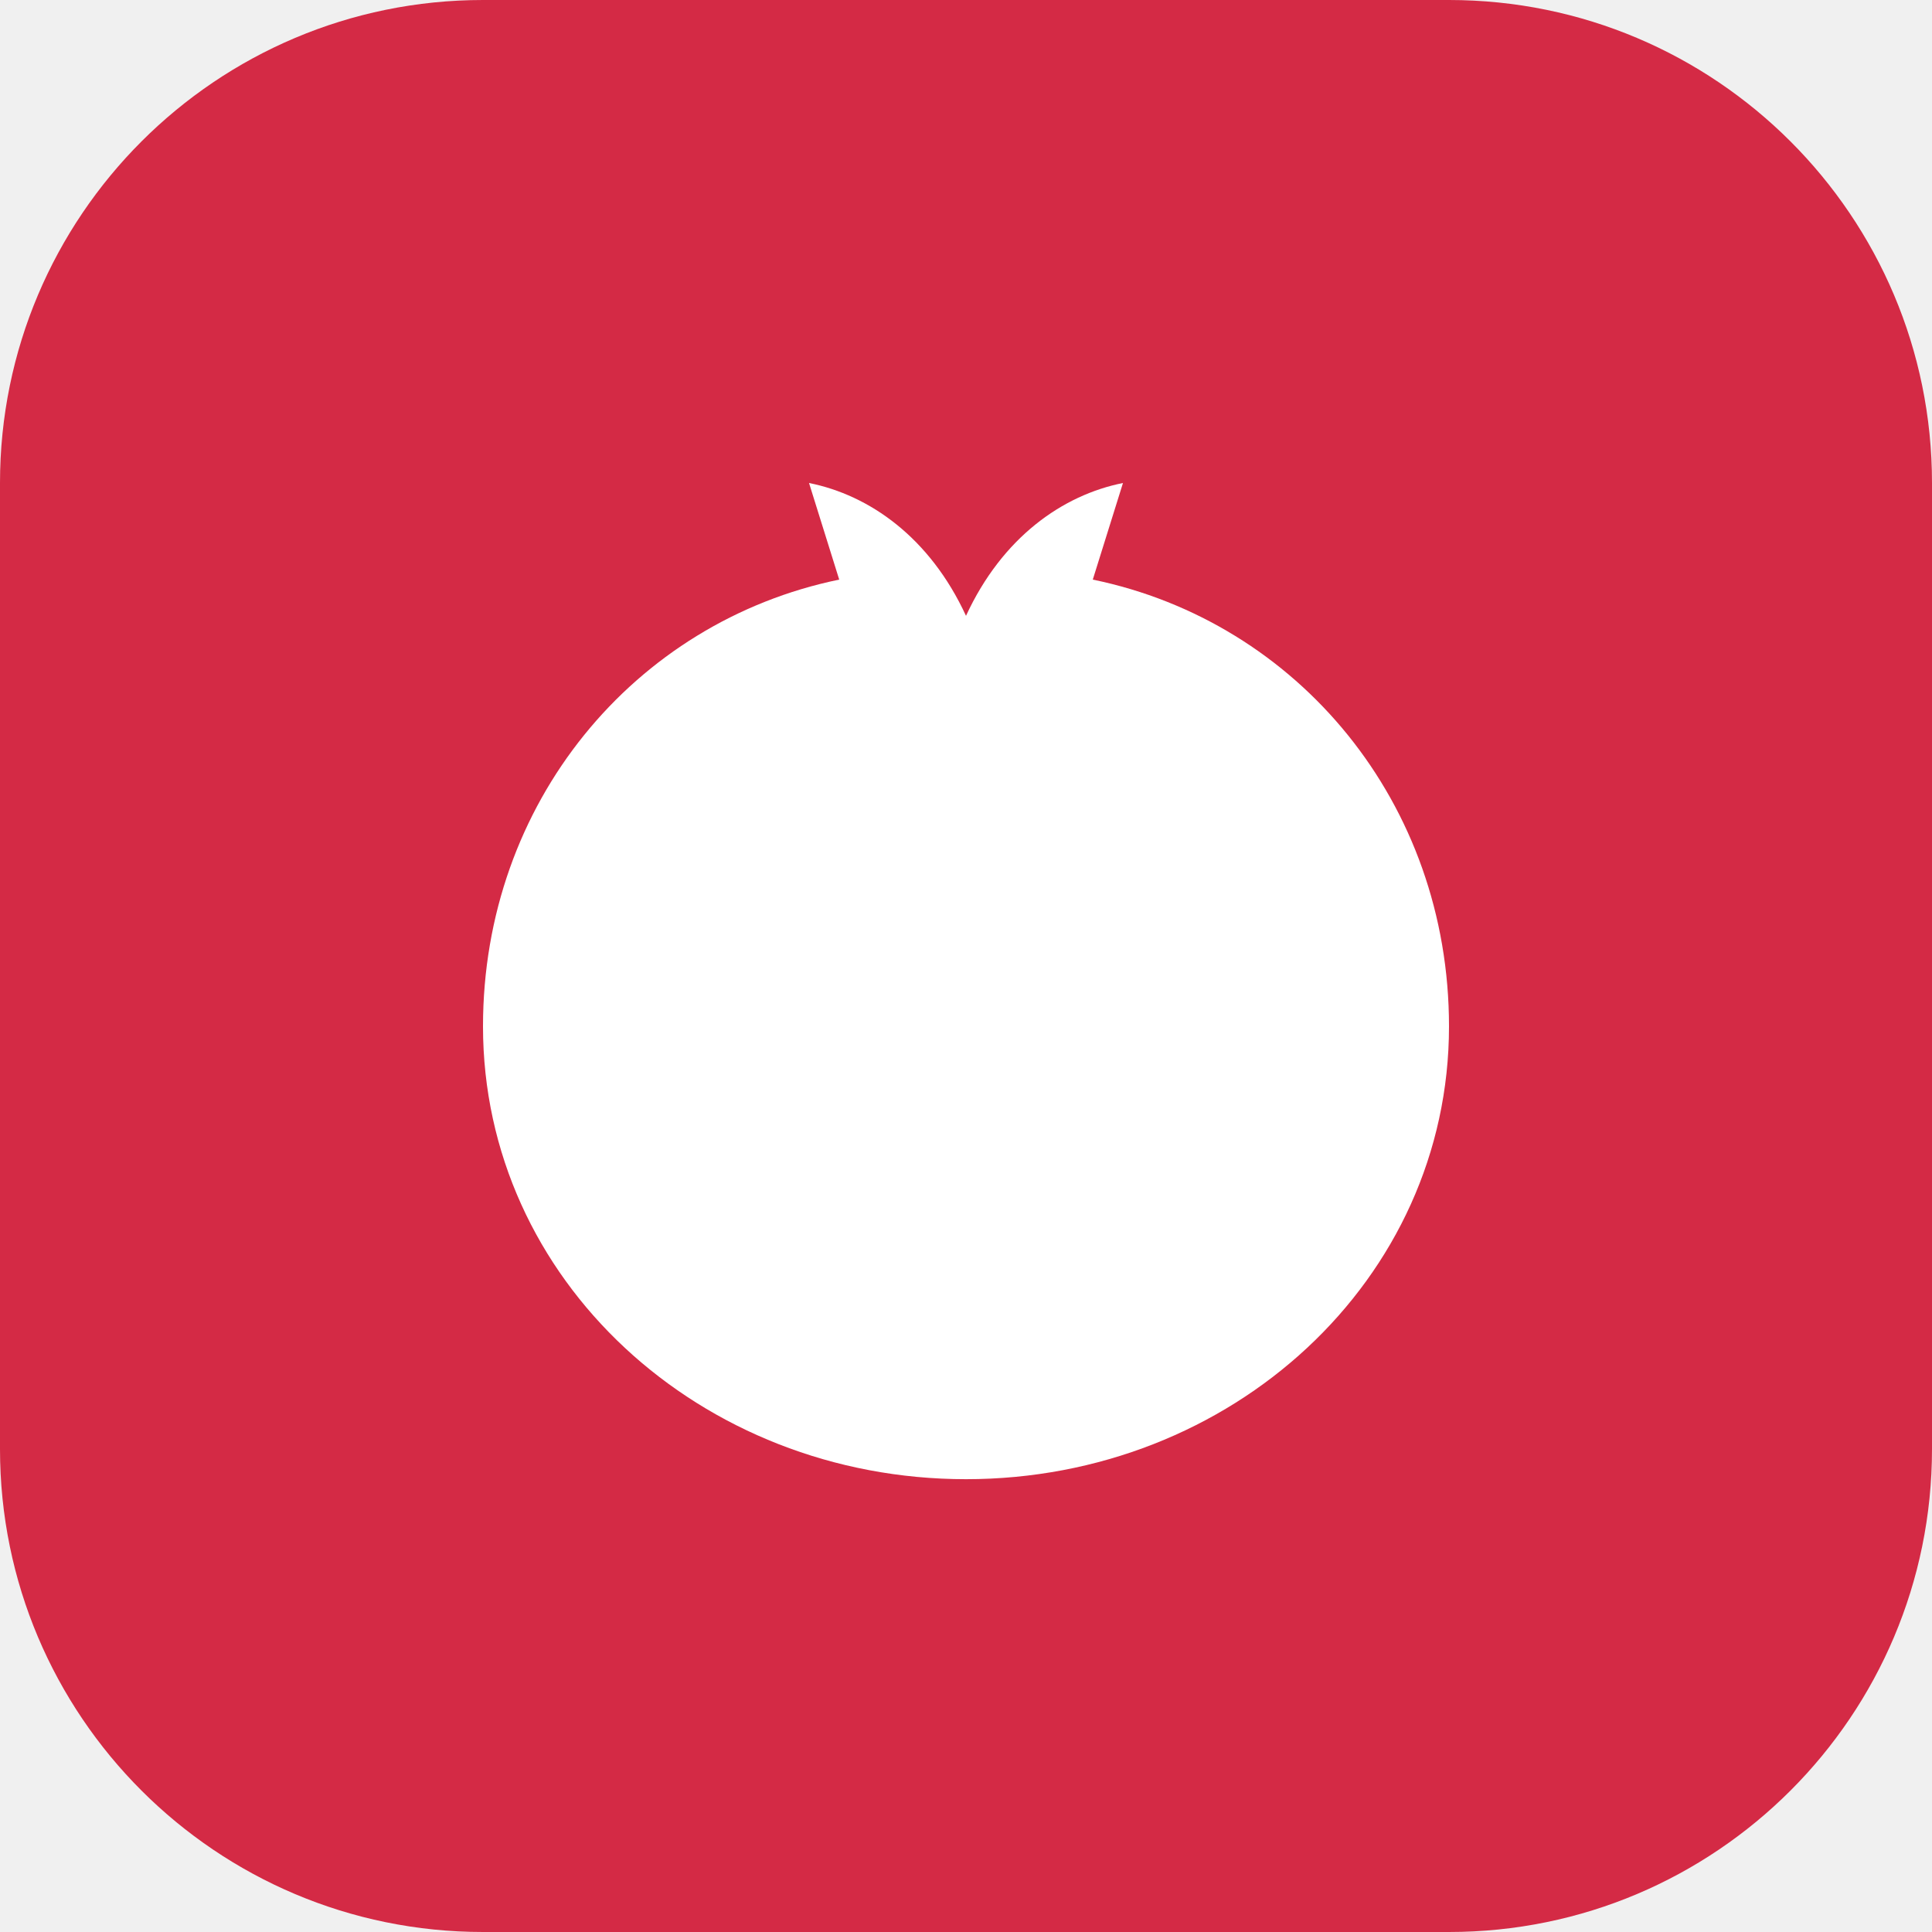
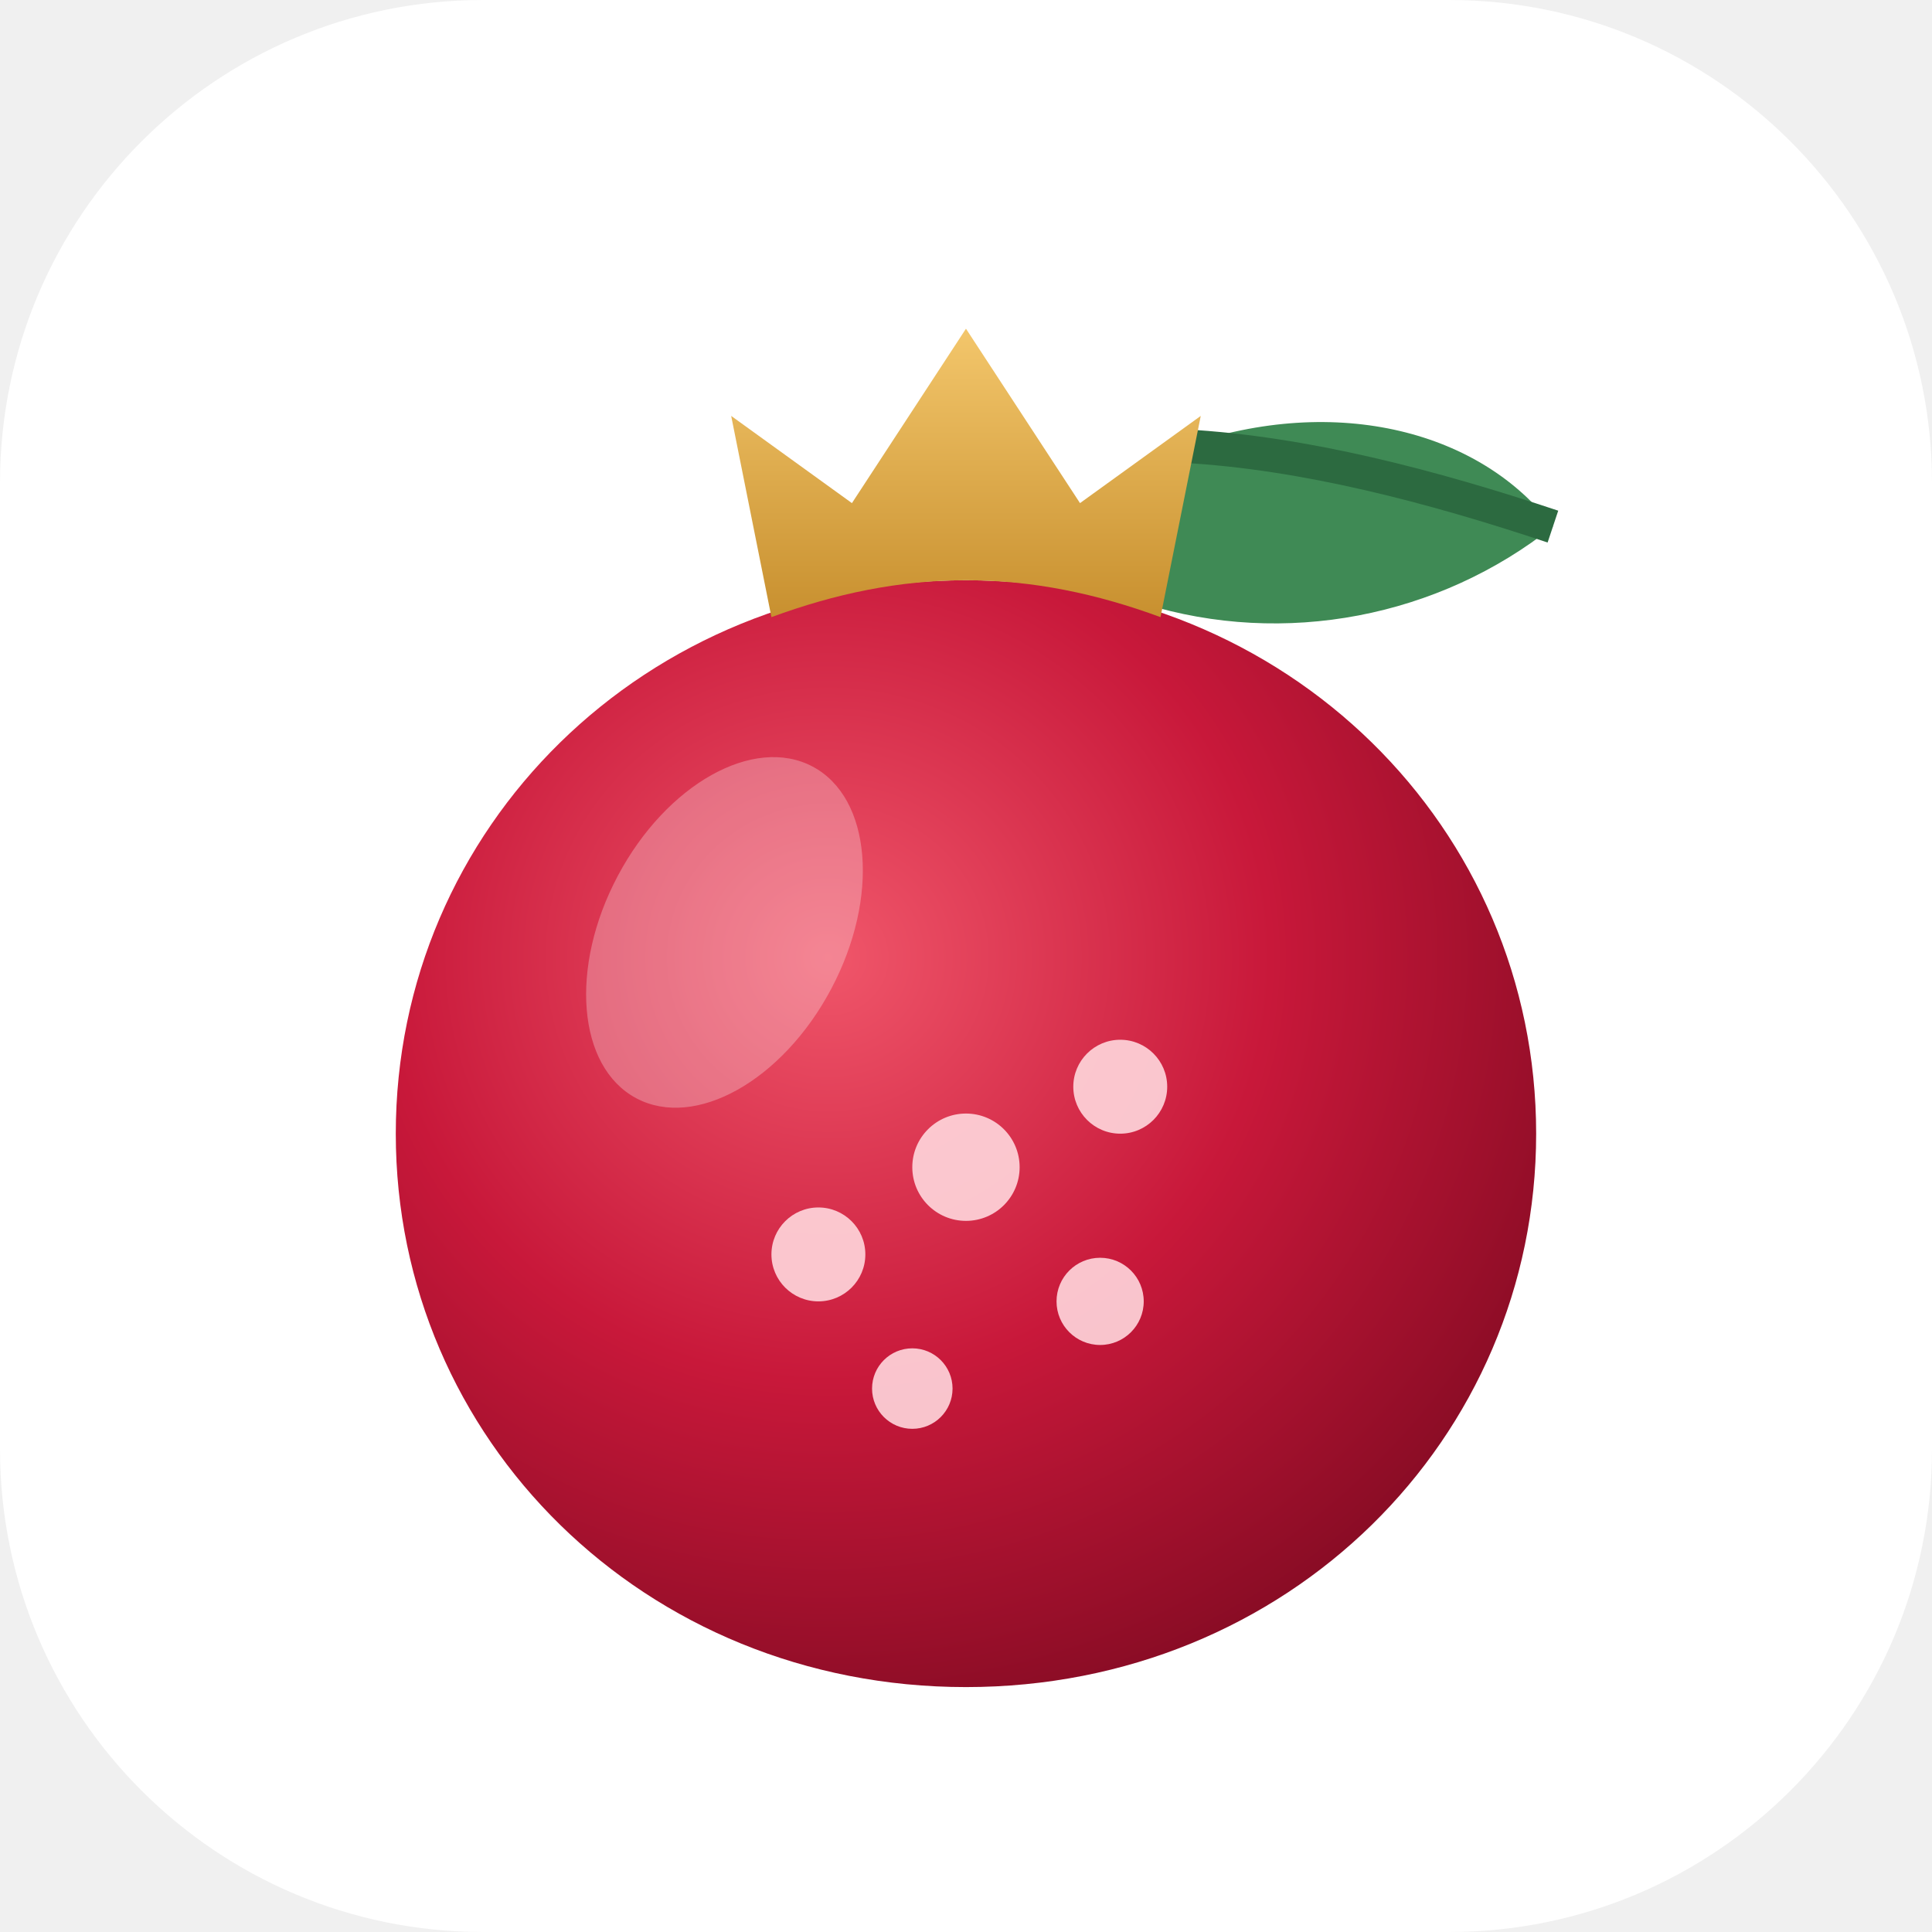
- <svg xmlns="http://www.w3.org/2000/svg" viewBox="0 0 32 32">
-   <rect width="32" height="32" rx="8" fill="#d42a45" />
-   <g transform="translate(4 4) scale(1)" color="#ffffff" style="color:#ffffff">
-     <svg viewBox="0 0 24 24" width="24" height="24">
-       <path fill="currentColor" d="M12 6.2c-.6-1.3-1.6-2-2.6-2.2l.5 1.6c-3.4.7-5.9 3.7-5.9 7.4 0 4.2 3.6 7.5 8 7.5s8-3.3 8-7.5c0-3.7-2.5-6.7-5.9-7.4l.5-1.6c-1 .2-2 .9-2.6 2.2Z" />
-       <g fill="#fff" opacity=".85">
-         <circle cx="9.5" cy="12" r="1" />
-         <circle cx="12" cy="10.8" r="1" />
-         <circle cx="14.5" cy="12" r="1" />
-         <circle cx="10.8" cy="14.5" r="1" />
-         <circle cx="13.2" cy="14.5" r="1" />
-       </g>
-     </svg>
+ <svg xmlns="http://www.w3.org/2000/svg" viewBox="0 0 48 48">
+   <rect width="48" height="48" rx="12" fill="#ffffff" />
+   <g transform="translate(4 4) scale(.8333)">
+     <defs>
+       <radialGradient id="mk01a" cx="38%" cy="34%" r="70%">
+         <stop offset="0" stop-color="#f0566a" />
+         <stop offset=".55" stop-color="#c8183a" />
+         <stop offset="1" stop-color="#8a0c25" />
+       </radialGradient>
+       <linearGradient id="mk01b" x1="0" x2="0" y1="0" y2="1">
+         <stop offset="0" stop-color="#f3c66b" />
+         <stop offset="1" stop-color="#c8902f" />
+       </linearGradient>
+     </defs>
+     <path d="M30.5 8.5c4.6-1.6 8.9-.4 11 2.4-3.4 2.7-8 3.6-12.2 2.3Z" fill="#3f8a55" />
+     <path d="M30.5 8.5c3.6.2 7.4 1.2 11 2.4" stroke="#2c6a40" stroke-width="1" fill="none" />
+     <path d="M24 12.5c-9.6 0-17 7.4-17 16.5S14.4 45.5 24 45.5 41 38.1 41 29s-7.4-16.5-17-16.5Z" fill="url(#mk01a)" />
+     <path d="M18.2 13.6 17 7.6l3.6 2.6L24 5l3.4 5.2L31 7.6l-1.2 6c-1.9-.7-3.8-1.1-5.8-1.1s-3.9.4-5.8 1.1Z" fill="url(#mk01b)" />
+     <ellipse cx="16.8" cy="23" rx="3.6" ry="5.6" transform="rotate(28 16.8 23)" fill="#fff" opacity=".28" />
+     <g fill="#ffd7dd" opacity=".9">
+       <circle cx="24" cy="30" r="1.6" />
+       <circle cx="28.6" cy="27.6" r="1.4" />
+       <circle cx="19.6" cy="32.6" r="1.4" />
+       <circle cx="28" cy="34" r="1.3" />
+       <circle cx="22.4" cy="36.6" r="1.2" />
+     </g>
  </g>
</svg>
